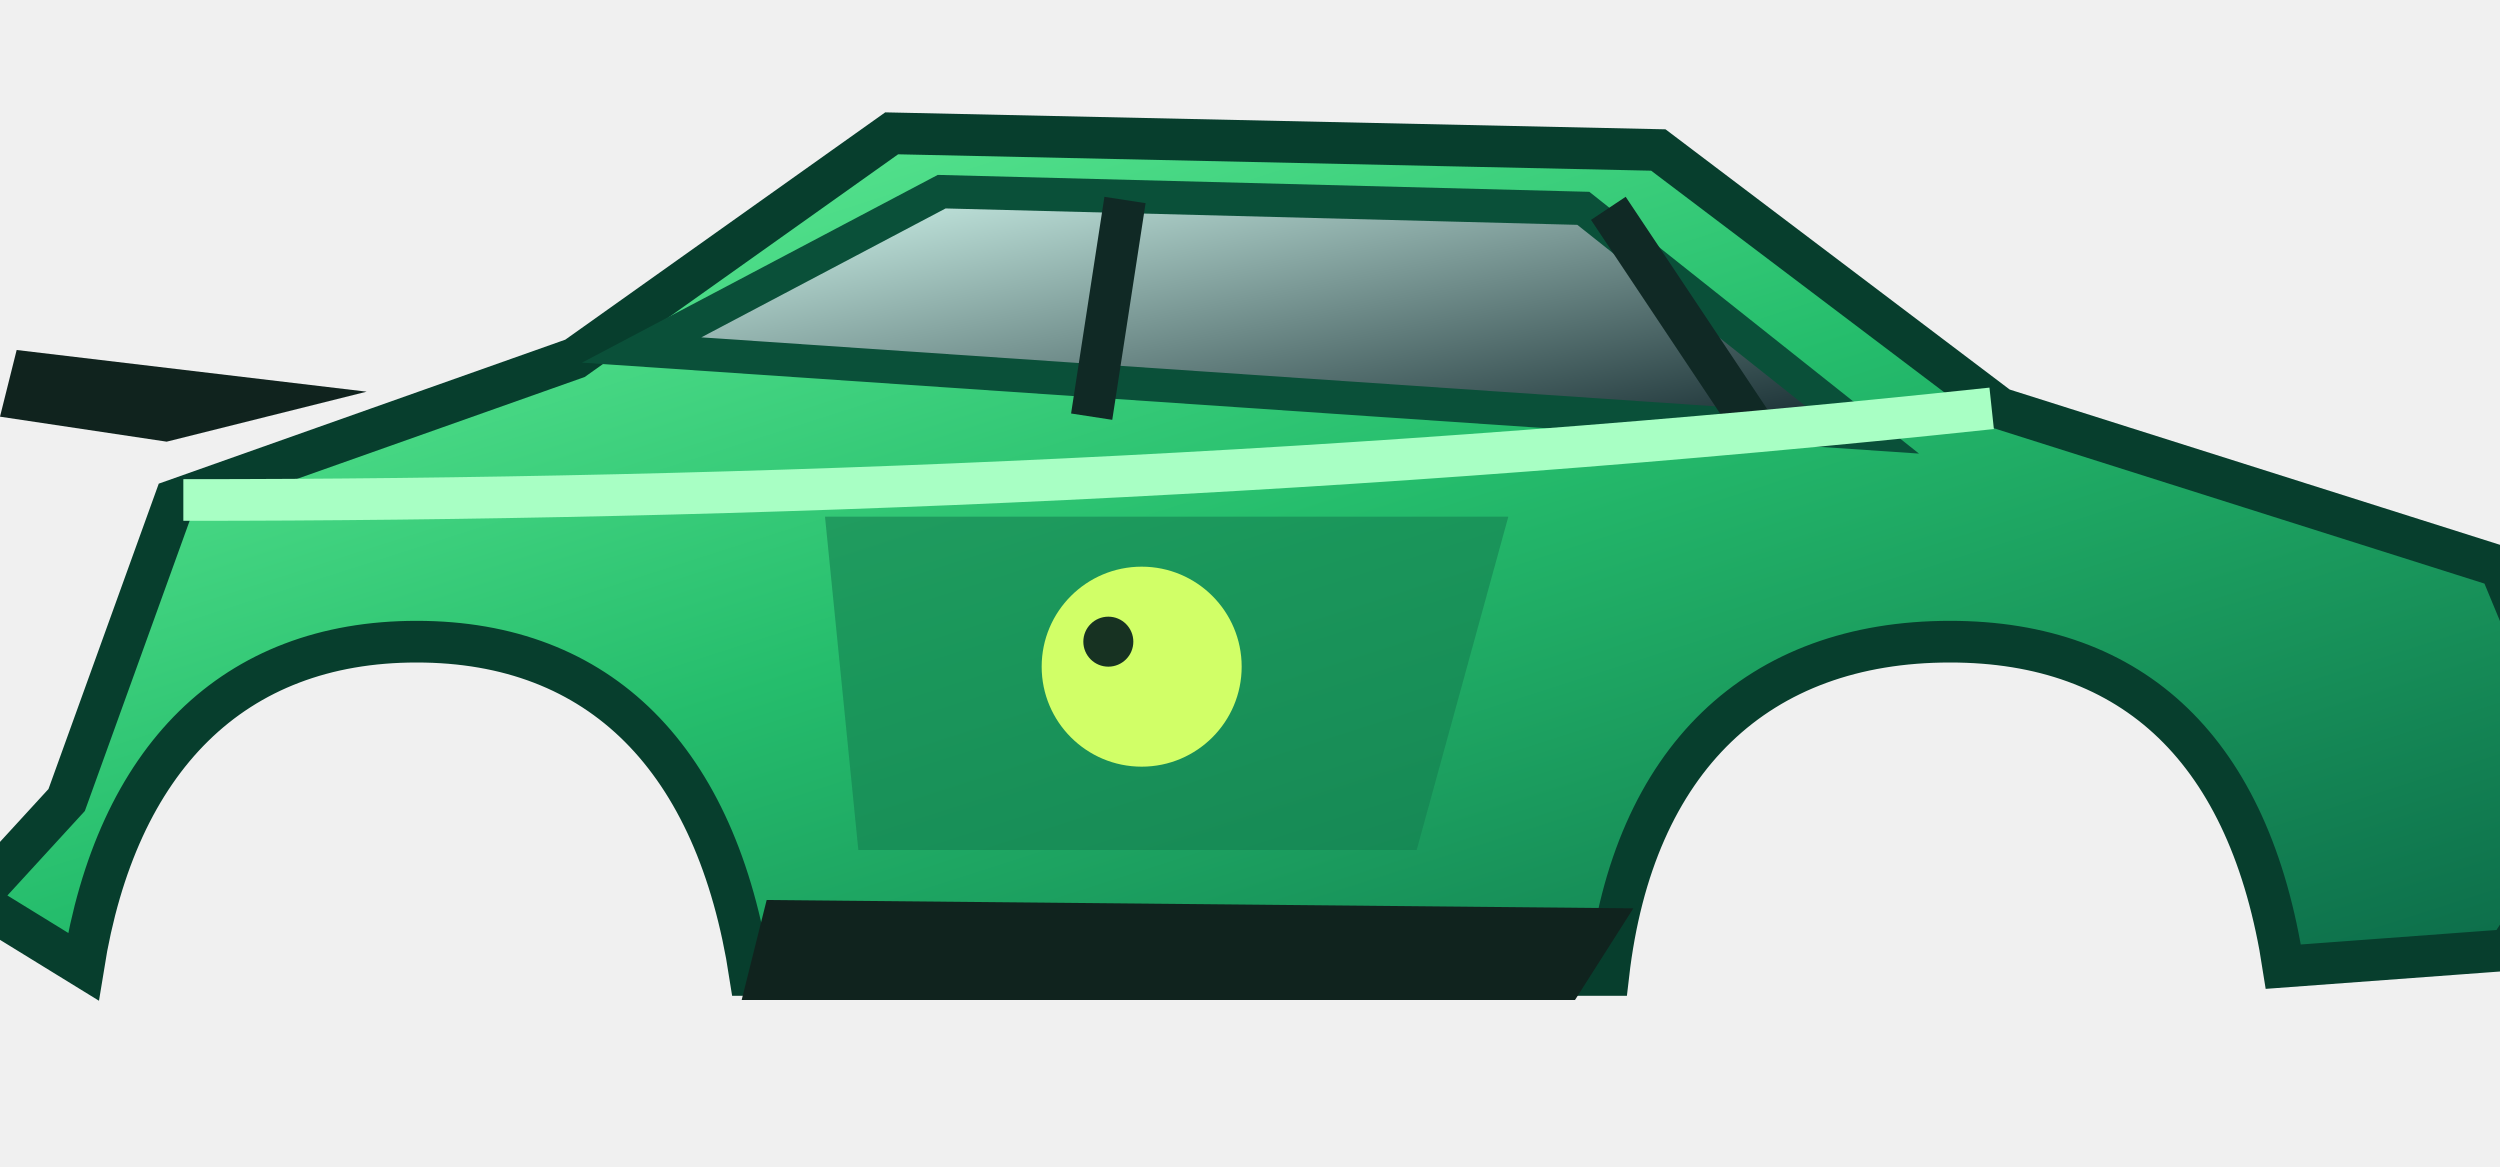
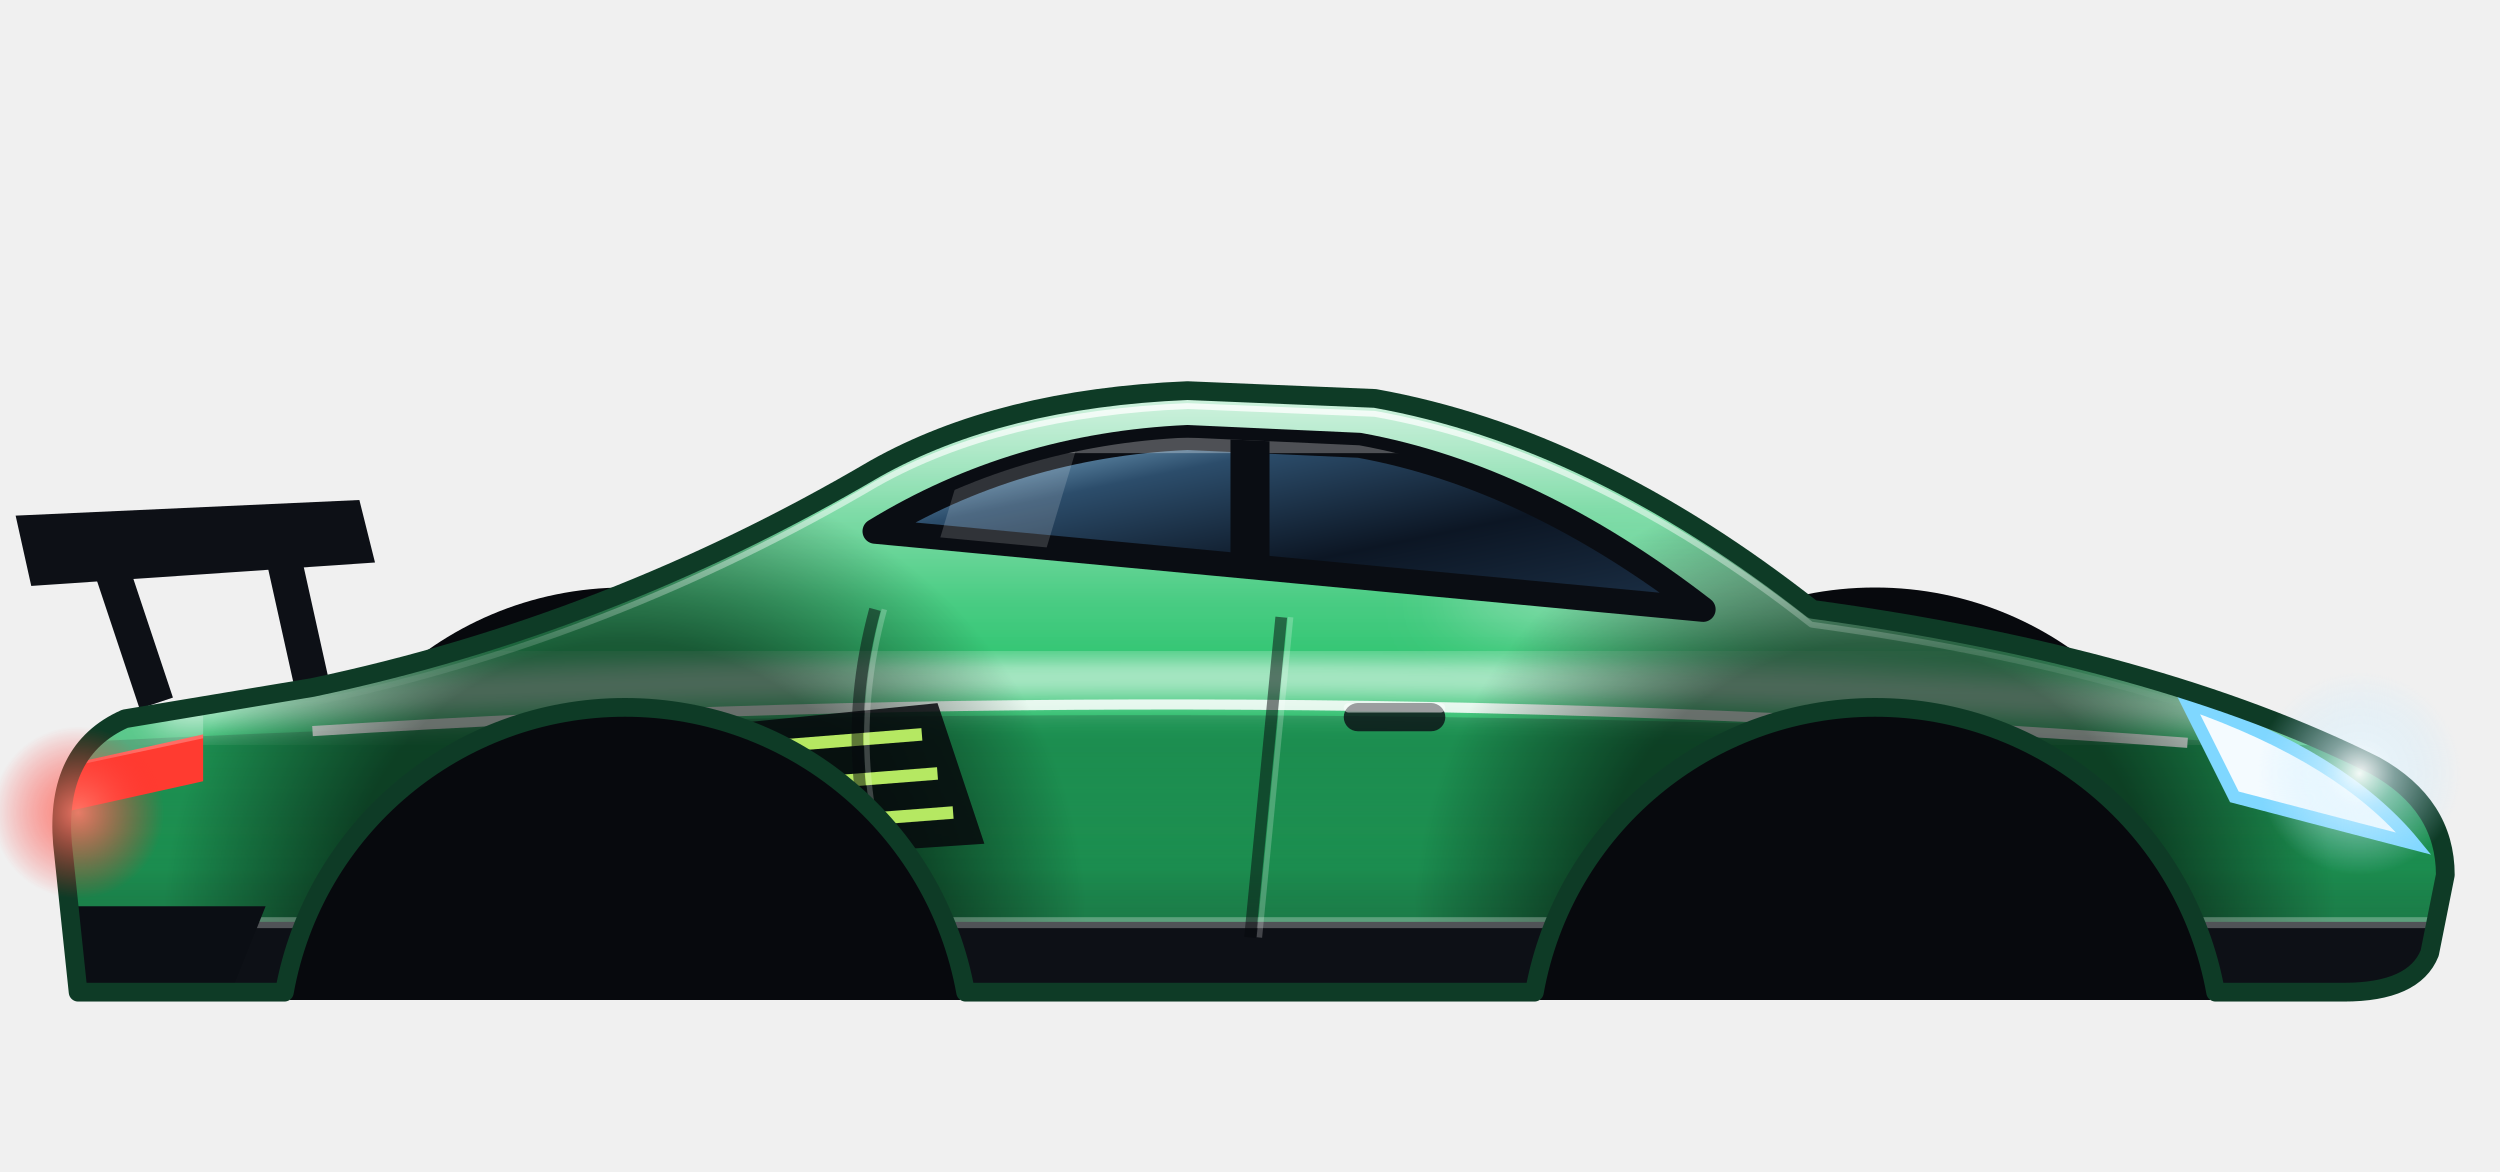
- <svg xmlns="http://www.w3.org/2000/svg" viewBox="0 0 300 140">
+ <svg xmlns="http://www.w3.org/2000/svg" viewBox="0 0 320 150">
  <defs>
-     <linearGradient id="p" x2="1" y2="1">
-       <stop stop-color="#6df59e" />
-       <stop offset=".48" stop-color="#25bd6c" />
-       <stop offset="1" stop-color="#0b6848" />
+     <linearGradient id="paint" x1="0" y1="48.0" x2="0" y2="127" gradientUnits="userSpaceOnUse">
+       <stop offset="0" stop-color="#9de4bc" />
+       <stop offset=".22" stop-color="#48cc82" />
+       <stop offset=".5" stop-color="#25c26a" />
+       <stop offset=".8" stop-color="#1d9553" />
+       <stop offset="1" stop-color="#15643b" />
    </linearGradient>
-     <linearGradient id="g" x2="1" y2="1">
-       <stop stop-color="#d9fff5" />
-       <stop offset="1" stop-color="#10252a" />
+     <linearGradient id="sky" x1="0" y1="48.0" x2="0" y2="89.08" gradientUnits="userSpaceOnUse">
+       <stop offset="0" stop-color="#fff" stop-opacity=".62" />
+       <stop offset=".7" stop-color="#fff" stop-opacity=".1" />
+       <stop offset="1" stop-color="#fff" stop-opacity="0" />
    </linearGradient>
+     <linearGradient id="floor" x1="0" y1="95.08" x2="0" y2="127" gradientUnits="userSpaceOnUse">
+       <stop offset="0" stop-color="#05070c" stop-opacity=".22" />
+       <stop offset=".5" stop-color="#05070c" stop-opacity=".06" />
+       <stop offset="1" stop-color="#66d497" stop-opacity=".22" />
+     </linearGradient>
+     <linearGradient id="glass" x1="0" y1="0" x2="1" y2="1">
+       <stop offset="0" stop-color="#9fd4f2" />
+       <stop offset=".28" stop-color="#2c4d6b" />
+       <stop offset=".62" stop-color="#0c1624" />
+       <stop offset="1" stop-color="#1c3148" />
+     </linearGradient>
+     <linearGradient id="rim" x1="0" y1="42.0" x2="0" y2="89.08" gradientUnits="userSpaceOnUse">
+       <stop offset="0" stop-color="#fff" stop-opacity=".95" />
+       <stop offset="1" stop-color="#fff" stop-opacity="0" />
+     </linearGradient>
+     <radialGradient id="ao">
+       <stop offset=".62" stop-color="#000" stop-opacity=".55" />
+       <stop offset="1" stop-color="#000" stop-opacity="0" />
+     </radialGradient>
+     <radialGradient id="glow">
+       <stop offset="0" stop-color="#fff" stop-opacity=".95" />
+       <stop offset=".35" stop-color="#dff4ff" stop-opacity=".55" />
+       <stop offset="1" stop-color="#bfe8ff" stop-opacity="0" />
+     </radialGradient>
+     <radialGradient id="red">
+       <stop offset="0" stop-color="#ff7a6a" stop-opacity=".9" />
+       <stop offset="1" stop-color="#ff2a2a" stop-opacity="0" />
+     </radialGradient>
+     <filter id="soft" x="-20%" y="-60%" width="140%" height="220%">
+       <feGaussianBlur stdDeviation="2.2" />
+     </filter>
+     <filter id="softer" x="-20%" y="-80%" width="140%" height="260%">
+       <feGaussianBlur stdDeviation="4" />
+     </filter>
+     <clipPath id="body">
+       <path d="M 10.0 127 L 8 108 Q 7 96 16 92 L 40 88 Q 78 80 112 60 Q 128 51 152 50 L 176 51 Q 204 56 232 78 Q 276 84 304 98 Q 313 103 313 112 L 311 122 Q 309 127 300 127 L 283.6 127 A 44.3 44.3 0 0 0 196.4 127 L 123.6 127 A 44.3 44.3 0 0 0 36.4 127 Z" />
+     </clipPath>
+     <clipPath id="win">
+       <path d="M 112 68 Q 130 57 152 56 L 174 57 Q 196 61 218 78 Z" />
+     </clipPath>
+     <clipPath id="well">
+       <rect x="0" y="0" width="340" height="128" />
+     </clipPath>
  </defs>
-   <path d="M8 96 21 60l48-17 38-27 92 2 41 31 60 19 12 29-11 17-27 2c-4-26-18-39-40-39-23 0-38 14-41 40H90c-4-26-18-40-40-40s-36 14-40 39l-13-8z" fill="url(#p)" stroke="#073e2d" stroke-width="5" />
-   <path d="m77 42 36-19 77 2 34 27z" fill="url(#g)" stroke="#0a5039" stroke-width="4" />
-   <path d="m135 24-4 26m62-25 18 27" stroke="#102925" stroke-width="5" />
-   <path d="M22 60c68 0 142-3 217-11" fill="none" stroke="#a8ffc4" stroke-width="5" />
-   <path d="M99 62h82l-11 40h-67z" fill="#147e50" opacity=".6" />
-   <circle cx="137" cy="80" r="12" fill="#d1ff67" />
-   <circle cx="133" cy="77" r="3" fill="#173222" />
-   <path d="m20 53-20-3 2-8 42 5zM92 108l104 1-7 11H89z" fill="#10231e" />
+   <g clip-path="url(#well)">
+     <circle cx="80.0" cy="119.0" r="43.8" fill="#07090d" />
+     <circle cx="240.0" cy="119.0" r="43.8" fill="#07090d" />
+   </g>
+   <path d="M 2 66 L 46 64 L 48 72 L 4 75 Z" fill="#0d1016" />
+   <path d="M 14 72 L 20 90 M 36 70 L 40 88" stroke="#0d1016" stroke-width="4.5" />
+   <path d="M 10.0 127 L 8 108 Q 7 96 16 92 L 40 88 Q 78 80 112 60 Q 128 51 152 50 L 176 51 Q 204 56 232 78 Q 276 84 304 98 Q 313 103 313 112 L 311 122 Q 309 127 300 127 L 283.6 127 A 44.3 44.3 0 0 0 196.4 127 L 123.6 127 A 44.3 44.3 0 0 0 36.4 127 Z" fill="url(#paint)" />
+   <g clip-path="url(#body)">
+     <rect x="0" y="38.0" width="340" height="51.08" fill="url(#sky)" />
+     <path d="M -10 96.08 Q 160.0 86.08 340 98.08 L 340 131 L -10 131 Z" fill="url(#floor)" />
+     <path d="M 20 90.58 Q 160.0 82.08 304 92.08" stroke="#fff" stroke-width="5" fill="none" opacity=".75" filter="url(#soft)" />
+     <path d="M 40 93.58 Q 160.0 86.08 280 95.08" stroke="#fff" stroke-width="1.3" fill="none" opacity=".85" />
+     <ellipse cx="230.4" cy="77.08" rx="46" ry="5" fill="#fff" opacity=".4" filter="url(#softer)" />
+     <circle cx="80.0" cy="119.0" r="59.3" fill="url(#ao)" />
+     <circle cx="240.0" cy="119.0" r="59.3" fill="url(#ao)" />
+     <rect x="0" y="118" width="340" height="12" fill="#0d1016" />
+     <rect x="0" y="117.4" width="340" height="1.4" fill="#fff" opacity=".28" />
+     <path d="M 60 96 L 120 90 L 126 108 L 66 112 Z" fill="#06080c" opacity=".85" />
+     <path d="M 68 98 L 118 94 M 69 103 L 120 99 M 70 108 L 122 104" stroke="#c8ff6a" stroke-width="1.6" opacity=".9" />
+     <path d="M 8 116 L 34 116 L 30 126 L 10 126 Z" fill="#0b0e14" />
+     <path d="M 164 79 L 160 120 M 112 78 Q 106 100 116 121" stroke="#05070c" stroke-width="1.5" fill="none" opacity=".5" />
+     <path d="M 164 79 L 160 120 M 112 78 Q 106 100 116 121" stroke="#fff" stroke-width=".7" fill="none" opacity=".22" transform="translate(1.2 0)" />
+     <rect x="172" y="90" width="13" height="3.6" rx="1.8" fill="#0a0d13" opacity=".8" />
+     <rect x="172" y="90" width="13" height="1.2" rx=".6" fill="#fff" opacity=".5" />
+     <path d="M 8 98 L 26 94 L 26 100 L 8 104 Z" fill="#ff3b30" />
+     <path d="M 8 98 L 26 94 L 26 100 L 8 104 Z" fill="#fff" opacity=".25" transform="translate(0 -1.5) scale(1 .96)" />
+     <path d="M 280 90 Q 300 97 309 108 L 286 102 Z" fill="#f4fbff" />
+     <path d="M 280 90 Q 300 97 309 108 L 286 102 Z" fill="none" stroke="#7fd7ff" stroke-width="1.6" />
+   </g>
+   <path d="M 112 68 Q 130 57 152 56 L 174 57 Q 196 61 218 78 Z" fill="url(#glass)" stroke="#0a0d13" stroke-width="3.2" stroke-linejoin="round" />
+   <g clip-path="url(#win)">
+     <path d="M 60 30 L 120 30 L 96 110 L 36 110 Z" fill="#fff" opacity=".2" />
+     <path d="M 132 30 L 146 30 L 122 110 L 108 110 Z" fill="#fff" opacity=".16" />
+     <path d="M 0 57.0 L 320 57.0" stroke="#fff" stroke-width="2" opacity=".28" />
+     <path d="M 160 56 L 160 77" stroke="#0a0d13" stroke-width="5" />
+   </g>
+   <path d="M 10.0 127 L 8 108 Q 7 96 16 92 L 40 88 Q 78 80 112 60 Q 128 51 152 50 L 176 51 Q 204 56 232 78 Q 276 84 304 98 Q 313 103 313 112 L 311 122 Q 309 127 300 127 L 283.6 127 A 44.3 44.3 0 0 0 196.4 127 L 123.6 127 A 44.3 44.3 0 0 0 36.4 127 Z" fill="none" stroke="#0e3b26" stroke-width="2.4" stroke-linejoin="round" />
+   <path d="M 10.0 127 L 8 108 Q 7 96 16 92 L 40 88 Q 78 80 112 60 Q 128 51 152 50 L 176 51 Q 204 56 232 78 Q 276 84 304 98 Q 313 103 313 112 L 311 122 Q 309 127 300 127 L 283.6 127 A 44.3 44.3 0 0 0 196.4 127 L 123.6 127 A 44.3 44.3 0 0 0 36.4 127 Z" fill="none" stroke="url(#rim)" stroke-width="1.5" stroke-linejoin="round" transform="translate(0 1.6)" clip-path="url(#body)" />
+   <circle cx="302.0" cy="99.0" r="13" fill="url(#glow)" />
+   <circle cx="10.0" cy="104.0" r="11" fill="url(#red)" />
</svg>
